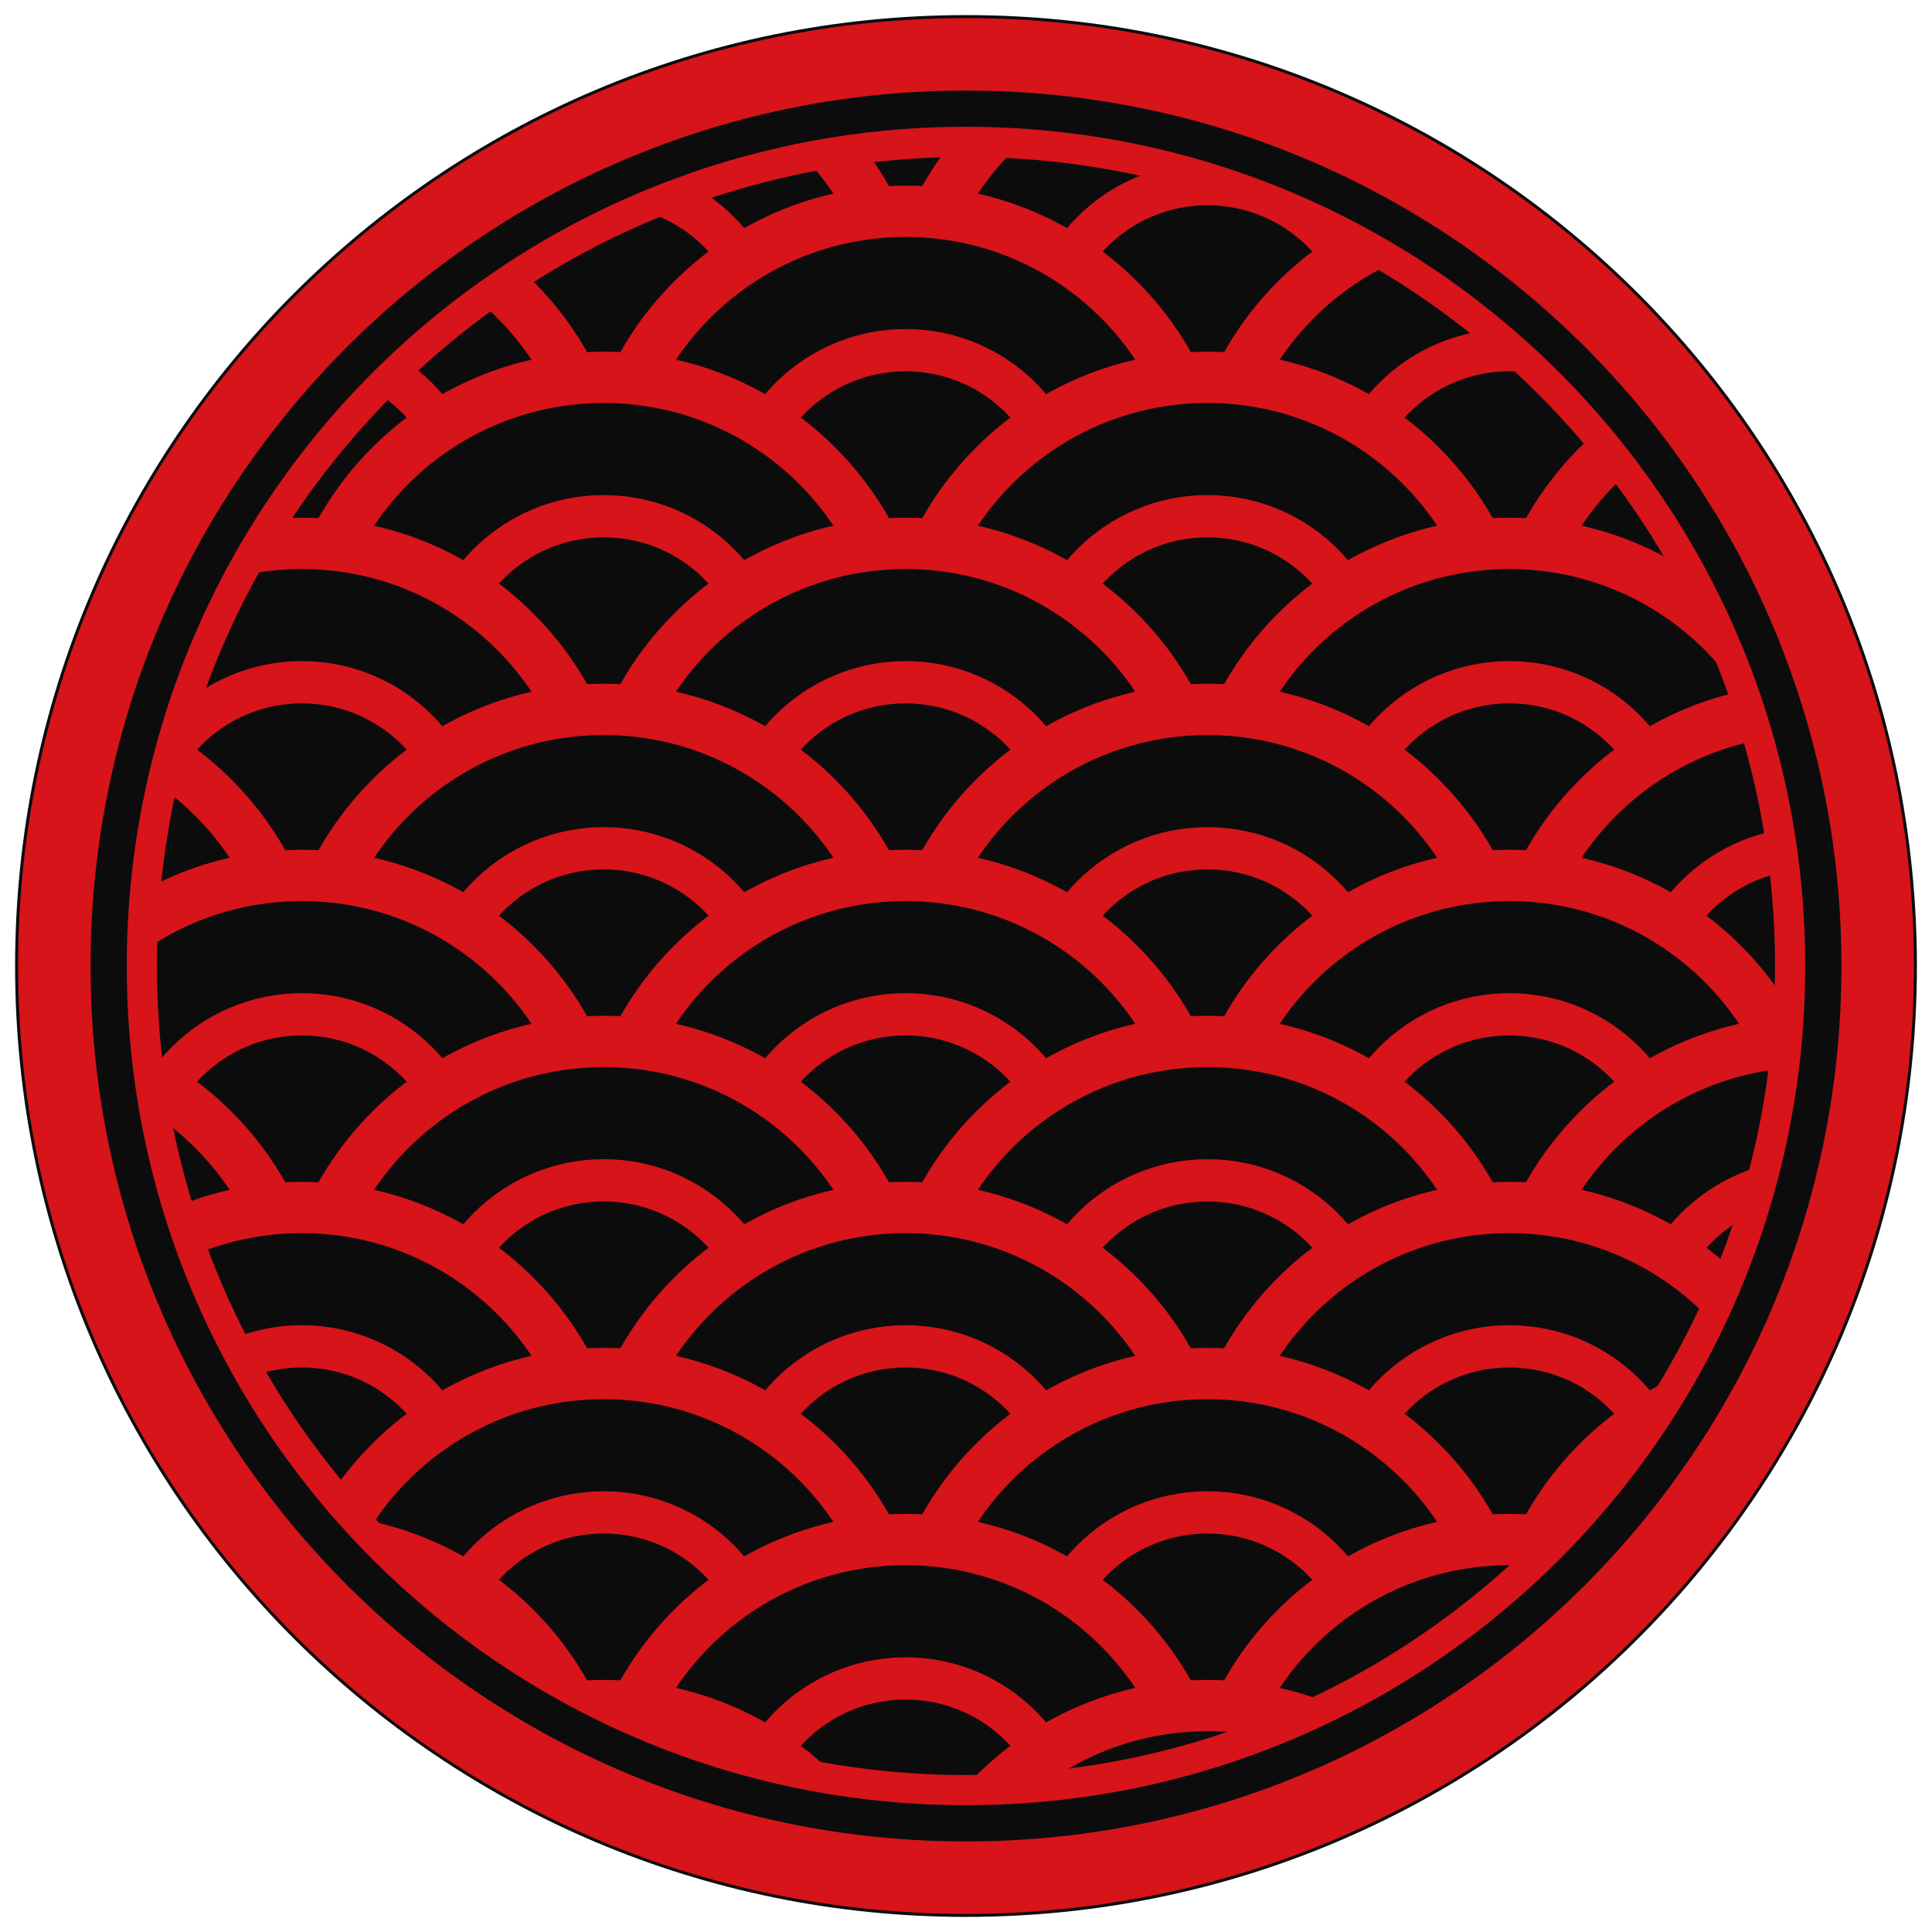
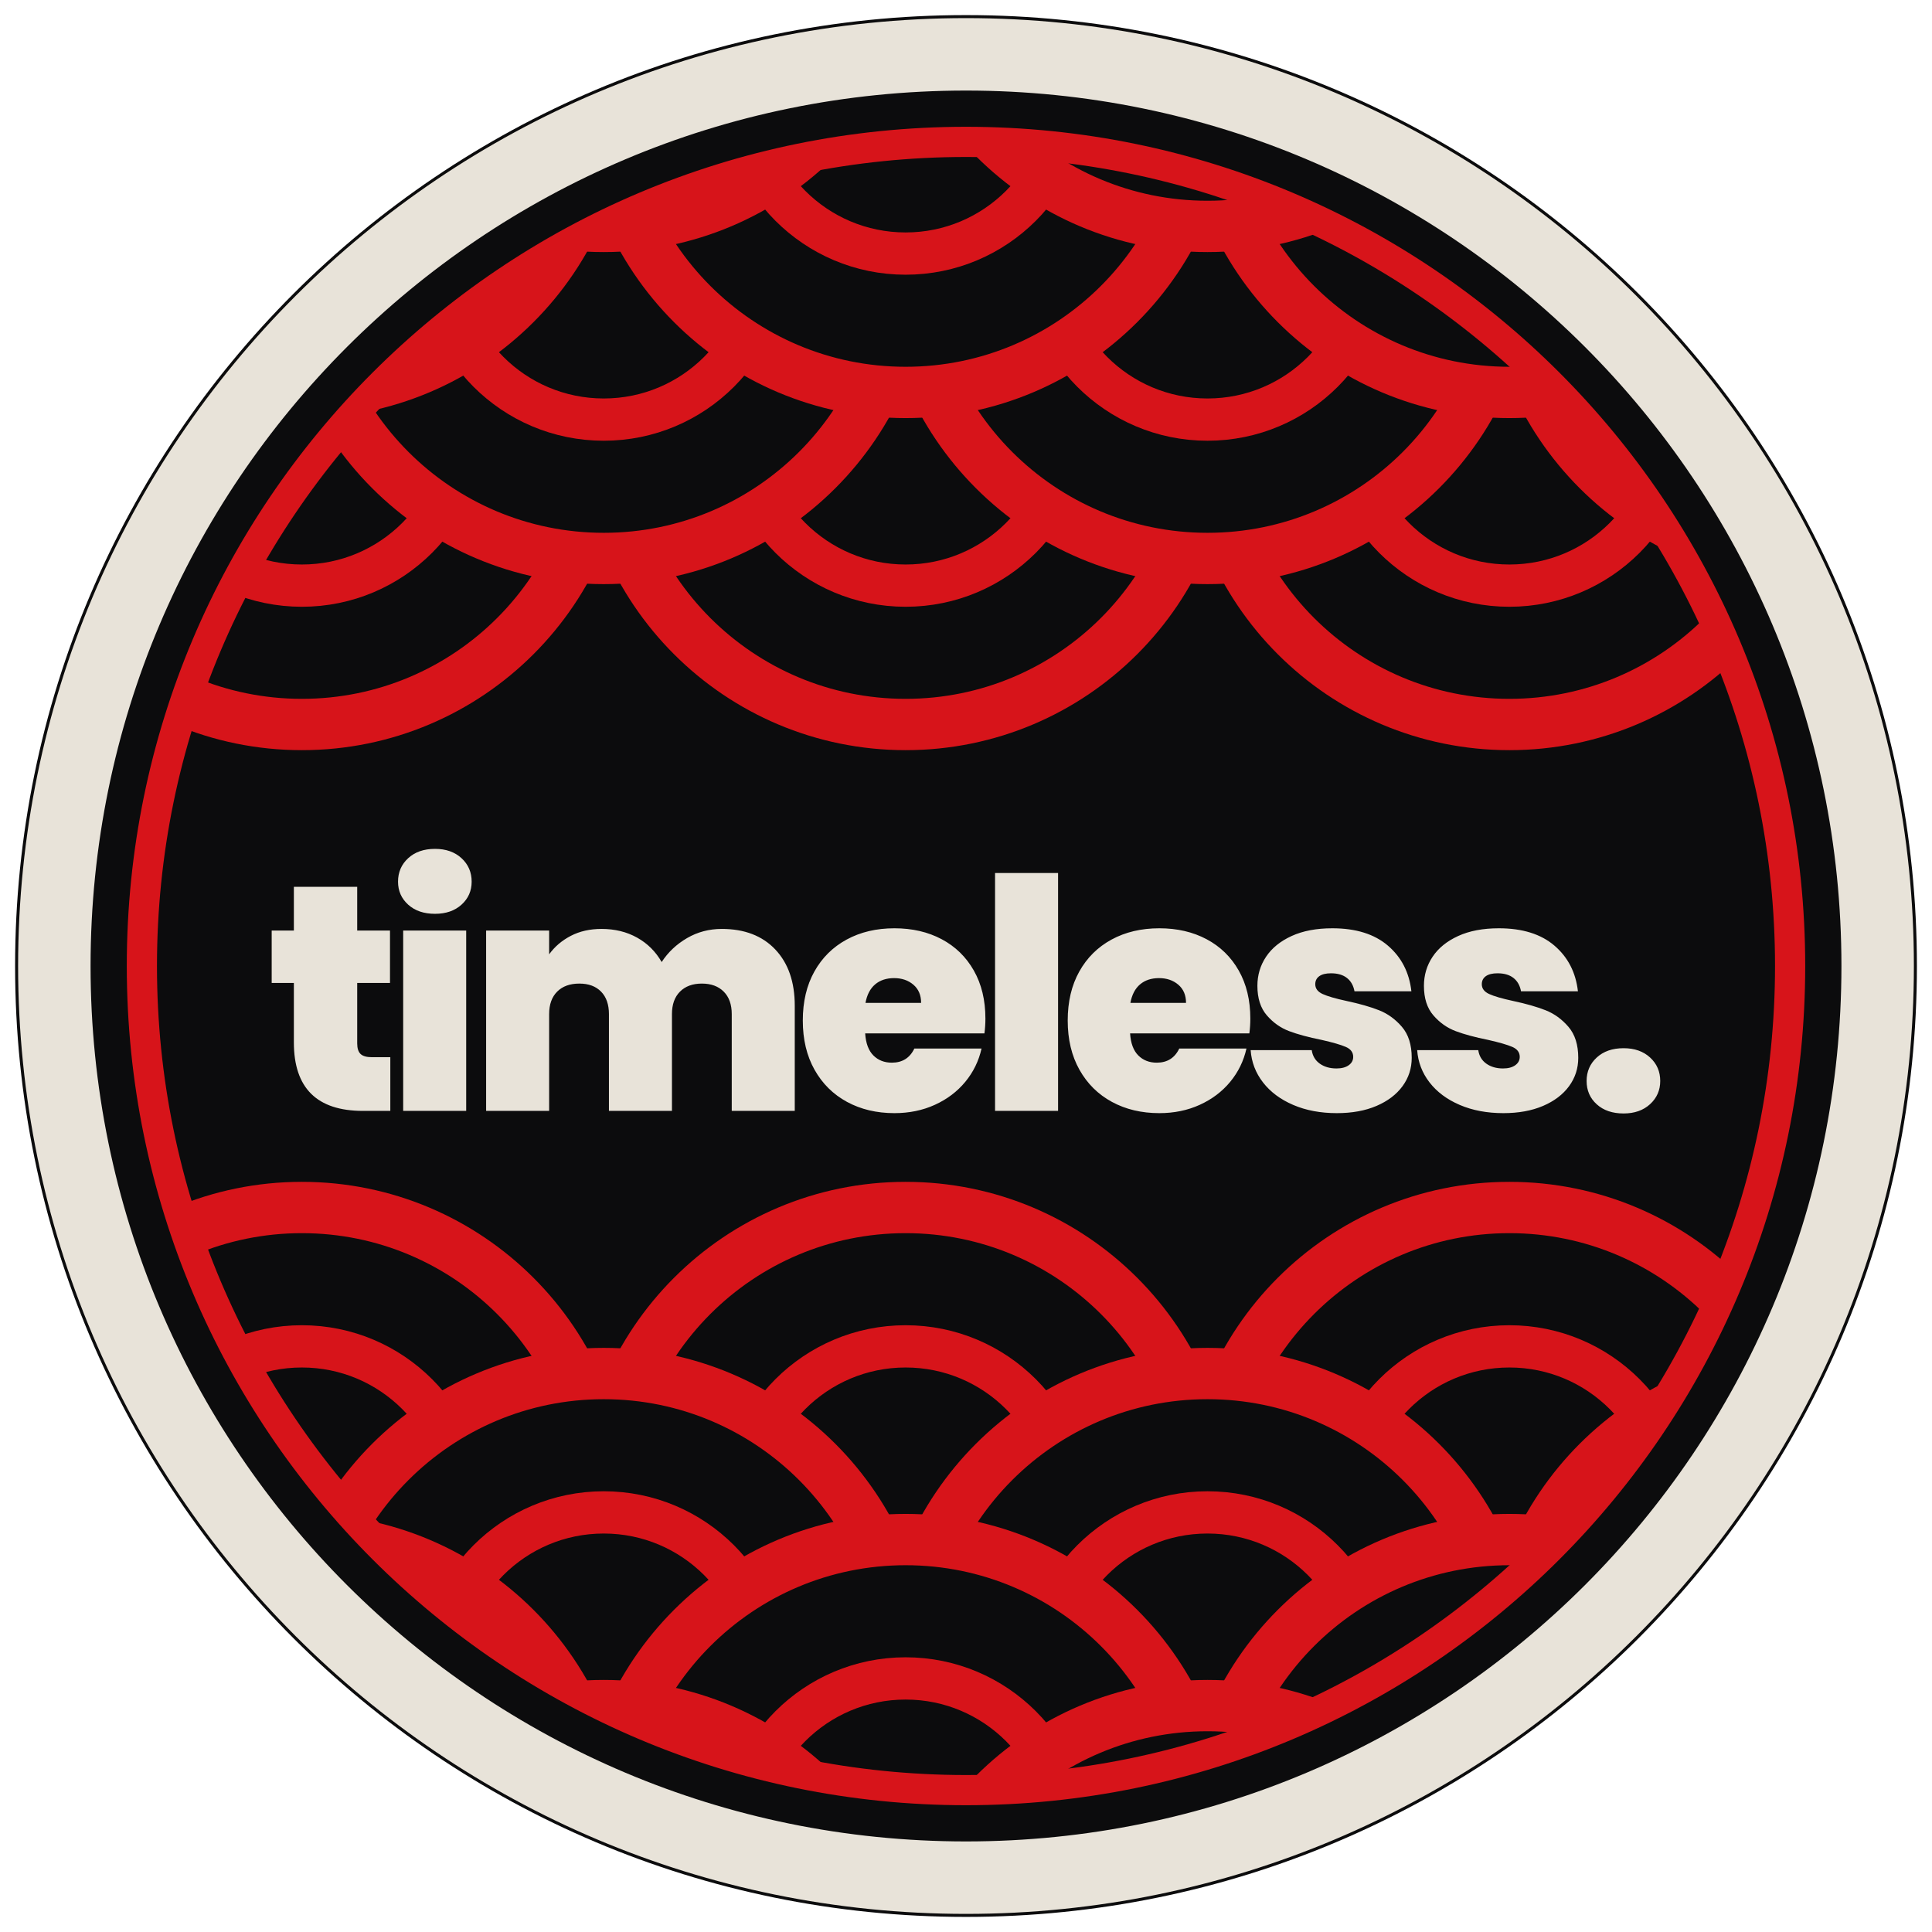
<svg xmlns="http://www.w3.org/2000/svg" viewBox="0 0 64 64">
  <defs>
    <clipPath id="c">
      <circle cx="32" cy="32" r="27.5" />
    </clipPath>
  </defs>
  <circle cx="32" cy="32" r="31.5" fill="#0C0C0D" />
  <g clip-path="url(#c)">
-     <g transform="translate(-10 6)">
-       <circle r="10" fill="#0C0C0D" />
-       <circle r="10" fill="none" stroke="#D7141A" stroke-width="1.7" />
-       <circle r="5.4" fill="none" stroke="#D7141A" stroke-width="1.4" />
+     <g>
+       <g transform="translate(-10 50)">
+         <circle r="10" fill="#0C0C0D" />
+         <circle r="10" fill="none" stroke="#D7141A" stroke-width="1.7" />
+         <circle r="5.4" fill="none" stroke="#D7141A" stroke-width="1.4" />
+       </g>
+       <g transform="translate(10 50)">
+         <circle r="10" fill="#0C0C0D" />
+         <circle r="10" fill="none" stroke="#D7141A" stroke-width="1.7" />
+         <circle r="5.4" fill="none" stroke="#D7141A" stroke-width="1.4" />
+       </g>
+       <g transform="translate(30 50)">
+         <circle r="10" fill="#0C0C0D" />
+         <circle r="10" fill="none" stroke="#D7141A" stroke-width="1.7" />
+         <circle r="5.4" fill="none" stroke="#D7141A" stroke-width="1.4" />
+       </g>
+       <g transform="translate(50 50)">
+         <circle r="10" fill="#0C0C0D" />
+         <circle r="10" fill="none" stroke="#D7141A" stroke-width="1.7" />
+         <circle r="5.4" fill="none" stroke="#D7141A" stroke-width="1.4" />
+       </g>
+       <g transform="translate(70 50)">
+         <circle r="10" fill="#0C0C0D" />
+         <circle r="10" fill="none" stroke="#D7141A" stroke-width="1.7" />
+         <circle r="5.4" fill="none" stroke="#D7141A" stroke-width="1.4" />
+       </g>
+       <g transform="translate(0 55.5)">
+         <circle r="10" fill="#0C0C0D" />
+         <circle r="10" fill="none" stroke="#D7141A" stroke-width="1.7" />
+         <circle r="5.4" fill="none" stroke="#D7141A" stroke-width="1.4" />
+       </g>
+       <g transform="translate(20 55.5)">
+         <circle r="10" fill="#0C0C0D" />
+         <circle r="10" fill="none" stroke="#D7141A" stroke-width="1.7" />
+         <circle r="5.4" fill="none" stroke="#D7141A" stroke-width="1.4" />
+       </g>
+       <g transform="translate(40 55.5)">
+         <circle r="10" fill="#0C0C0D" />
+         <circle r="10" fill="none" stroke="#D7141A" stroke-width="1.7" />
+         <circle r="5.4" fill="none" stroke="#D7141A" stroke-width="1.4" />
+       </g>
+       <g transform="translate(60 55.5)">
+         <circle r="10" fill="#0C0C0D" />
+         <circle r="10" fill="none" stroke="#D7141A" stroke-width="1.7" />
+         <circle r="5.4" fill="none" stroke="#D7141A" stroke-width="1.4" />
+       </g>
+       <g transform="translate(80 55.5)">
+         <circle r="10" fill="#0C0C0D" />
+         <circle r="10" fill="none" stroke="#D7141A" stroke-width="1.7" />
+         <circle r="5.4" fill="none" stroke="#D7141A" stroke-width="1.4" />
+       </g>
+       <g transform="translate(-10 61)">
+         <circle r="10" fill="#0C0C0D" />
+         <circle r="10" fill="none" stroke="#D7141A" stroke-width="1.7" />
+         <circle r="5.4" fill="none" stroke="#D7141A" stroke-width="1.4" />
+       </g>
+       <g transform="translate(10 61)">
+         <circle r="10" fill="#0C0C0D" />
+         <circle r="10" fill="none" stroke="#D7141A" stroke-width="1.7" />
+         <circle r="5.4" fill="none" stroke="#D7141A" stroke-width="1.4" />
+       </g>
+       <g transform="translate(30 61)">
+         <circle r="10" fill="#0C0C0D" />
+         <circle r="10" fill="none" stroke="#D7141A" stroke-width="1.7" />
+         <circle r="5.4" fill="none" stroke="#D7141A" stroke-width="1.4" />
+       </g>
+       <g transform="translate(50 61)">
+         <circle r="10" fill="#0C0C0D" />
+         <circle r="10" fill="none" stroke="#D7141A" stroke-width="1.7" />
+         <circle r="5.4" fill="none" stroke="#D7141A" stroke-width="1.4" />
+       </g>
+       <g transform="translate(70 61)">
+         <circle r="10" fill="#0C0C0D" />
+         <circle r="10" fill="none" stroke="#D7141A" stroke-width="1.7" />
+         <circle r="5.4" fill="none" stroke="#D7141A" stroke-width="1.4" />
+       </g>
+       <g transform="translate(0 66.5)">
+         <circle r="10" fill="#0C0C0D" />
+         <circle r="10" fill="none" stroke="#D7141A" stroke-width="1.7" />
+         <circle r="5.4" fill="none" stroke="#D7141A" stroke-width="1.4" />
+       </g>
+       <g transform="translate(20 66.5)">
+         <circle r="10" fill="#0C0C0D" />
+         <circle r="10" fill="none" stroke="#D7141A" stroke-width="1.7" />
+         <circle r="5.4" fill="none" stroke="#D7141A" stroke-width="1.4" />
+       </g>
+       <g transform="translate(40 66.5)">
+         <circle r="10" fill="#0C0C0D" />
+         <circle r="10" fill="none" stroke="#D7141A" stroke-width="1.7" />
+         <circle r="5.4" fill="none" stroke="#D7141A" stroke-width="1.4" />
+       </g>
+       <g transform="translate(60 66.5)">
+         <circle r="10" fill="#0C0C0D" />
+         <circle r="10" fill="none" stroke="#D7141A" stroke-width="1.7" />
+         <circle r="5.4" fill="none" stroke="#D7141A" stroke-width="1.4" />
+       </g>
+       <g transform="translate(80 66.5)">
+         <circle r="10" fill="#0C0C0D" />
+         <circle r="10" fill="none" stroke="#D7141A" stroke-width="1.7" />
+         <circle r="5.4" fill="none" stroke="#D7141A" stroke-width="1.4" />
+       </g>
+       <g transform="translate(-10 72)">
+         <circle r="10" fill="#0C0C0D" />
+         <circle r="10" fill="none" stroke="#D7141A" stroke-width="1.7" />
+         <circle r="5.4" fill="none" stroke="#D7141A" stroke-width="1.4" />
+       </g>
+       <g transform="translate(10 72)">
+         <circle r="10" fill="#0C0C0D" />
+         <circle r="10" fill="none" stroke="#D7141A" stroke-width="1.7" />
+         <circle r="5.4" fill="none" stroke="#D7141A" stroke-width="1.4" />
+       </g>
+       <g transform="translate(30 72)">
+         <circle r="10" fill="#0C0C0D" />
+         <circle r="10" fill="none" stroke="#D7141A" stroke-width="1.7" />
+         <circle r="5.4" fill="none" stroke="#D7141A" stroke-width="1.4" />
+       </g>
+       <g transform="translate(50 72)">
+         <circle r="10" fill="#0C0C0D" />
+         <circle r="10" fill="none" stroke="#D7141A" stroke-width="1.7" />
+         <circle r="5.4" fill="none" stroke="#D7141A" stroke-width="1.4" />
+       </g>
+       <g transform="translate(70 72)">
+         <circle r="10" fill="#0C0C0D" />
+         <circle r="10" fill="none" stroke="#D7141A" stroke-width="1.7" />
+         <circle r="5.4" fill="none" stroke="#D7141A" stroke-width="1.4" />
+       </g>
+       <g transform="translate(0 77.5)">
+         <circle r="10" fill="#0C0C0D" />
+         <circle r="10" fill="none" stroke="#D7141A" stroke-width="1.7" />
+         <circle r="5.4" fill="none" stroke="#D7141A" stroke-width="1.4" />
+       </g>
+       <g transform="translate(20 77.5)">
+         <circle r="10" fill="#0C0C0D" />
+         <circle r="10" fill="none" stroke="#D7141A" stroke-width="1.7" />
+         <circle r="5.4" fill="none" stroke="#D7141A" stroke-width="1.4" />
+       </g>
+       <g transform="translate(40 77.5)">
+         <circle r="10" fill="#0C0C0D" />
+         <circle r="10" fill="none" stroke="#D7141A" stroke-width="1.7" />
+         <circle r="5.4" fill="none" stroke="#D7141A" stroke-width="1.4" />
+       </g>
+       <g transform="translate(60 77.5)">
+         <circle r="10" fill="#0C0C0D" />
+         <circle r="10" fill="none" stroke="#D7141A" stroke-width="1.7" />
+         <circle r="5.4" fill="none" stroke="#D7141A" stroke-width="1.4" />
+       </g>
+       <g transform="translate(80 77.5)">
+         <circle r="10" fill="#0C0C0D" />
+         <circle r="10" fill="none" stroke="#D7141A" stroke-width="1.7" />
+         <circle r="5.4" fill="none" stroke="#D7141A" stroke-width="1.4" />
+       </g>
+       <g transform="translate(-10 83)">
+         <circle r="10" fill="#0C0C0D" />
+         <circle r="10" fill="none" stroke="#D7141A" stroke-width="1.7" />
+         <circle r="5.4" fill="none" stroke="#D7141A" stroke-width="1.4" />
+       </g>
+       <g transform="translate(10 83)">
+         <circle r="10" fill="#0C0C0D" />
+         <circle r="10" fill="none" stroke="#D7141A" stroke-width="1.7" />
+         <circle r="5.4" fill="none" stroke="#D7141A" stroke-width="1.4" />
+       </g>
+       <g transform="translate(30 83)">
+         <circle r="10" fill="#0C0C0D" />
+         <circle r="10" fill="none" stroke="#D7141A" stroke-width="1.7" />
+         <circle r="5.4" fill="none" stroke="#D7141A" stroke-width="1.4" />
+       </g>
+       <g transform="translate(50 83)">
+         <circle r="10" fill="#0C0C0D" />
+         <circle r="10" fill="none" stroke="#D7141A" stroke-width="1.7" />
+         <circle r="5.4" fill="none" stroke="#D7141A" stroke-width="1.4" />
+       </g>
+       <g transform="translate(70 83)">
+         <circle r="10" fill="#0C0C0D" />
+         <circle r="10" fill="none" stroke="#D7141A" stroke-width="1.7" />
+         <circle r="5.4" fill="none" stroke="#D7141A" stroke-width="1.4" />
+       </g>
    </g>
-     <g transform="translate(10 6)">
-       <circle r="10" fill="#0C0C0D" />
-       <circle r="10" fill="none" stroke="#D7141A" stroke-width="1.7" />
-       <circle r="5.4" fill="none" stroke="#D7141A" stroke-width="1.4" />
-     </g>
-     <g transform="translate(30 6)">
-       <circle r="10" fill="#0C0C0D" />
-       <circle r="10" fill="none" stroke="#D7141A" stroke-width="1.7" />
-       <circle r="5.4" fill="none" stroke="#D7141A" stroke-width="1.4" />
-     </g>
-     <g transform="translate(50 6)">
-       <circle r="10" fill="#0C0C0D" />
-       <circle r="10" fill="none" stroke="#D7141A" stroke-width="1.7" />
-       <circle r="5.4" fill="none" stroke="#D7141A" stroke-width="1.4" />
-     </g>
-     <g transform="translate(70 6)">
-       <circle r="10" fill="#0C0C0D" />
-       <circle r="10" fill="none" stroke="#D7141A" stroke-width="1.7" />
-       <circle r="5.4" fill="none" stroke="#D7141A" stroke-width="1.4" />
-     </g>
-     <g transform="translate(0 11.5)">
-       <circle r="10" fill="#0C0C0D" />
-       <circle r="10" fill="none" stroke="#D7141A" stroke-width="1.7" />
-       <circle r="5.4" fill="none" stroke="#D7141A" stroke-width="1.4" />
-     </g>
-     <g transform="translate(20 11.5)">
-       <circle r="10" fill="#0C0C0D" />
-       <circle r="10" fill="none" stroke="#D7141A" stroke-width="1.7" />
-       <circle r="5.4" fill="none" stroke="#D7141A" stroke-width="1.4" />
-     </g>
-     <g transform="translate(40 11.5)">
-       <circle r="10" fill="#0C0C0D" />
-       <circle r="10" fill="none" stroke="#D7141A" stroke-width="1.7" />
-       <circle r="5.4" fill="none" stroke="#D7141A" stroke-width="1.4" />
-     </g>
-     <g transform="translate(60 11.5)">
-       <circle r="10" fill="#0C0C0D" />
-       <circle r="10" fill="none" stroke="#D7141A" stroke-width="1.7" />
-       <circle r="5.4" fill="none" stroke="#D7141A" stroke-width="1.4" />
-     </g>
-     <g transform="translate(80 11.5)">
-       <circle r="10" fill="#0C0C0D" />
-       <circle r="10" fill="none" stroke="#D7141A" stroke-width="1.7" />
-       <circle r="5.4" fill="none" stroke="#D7141A" stroke-width="1.4" />
-     </g>
-     <g transform="translate(-10 17)">
-       <circle r="10" fill="#0C0C0D" />
-       <circle r="10" fill="none" stroke="#D7141A" stroke-width="1.7" />
-       <circle r="5.4" fill="none" stroke="#D7141A" stroke-width="1.4" />
-     </g>
-     <g transform="translate(10 17)">
-       <circle r="10" fill="#0C0C0D" />
-       <circle r="10" fill="none" stroke="#D7141A" stroke-width="1.7" />
-       <circle r="5.4" fill="none" stroke="#D7141A" stroke-width="1.4" />
-     </g>
-     <g transform="translate(30 17)">
-       <circle r="10" fill="#0C0C0D" />
-       <circle r="10" fill="none" stroke="#D7141A" stroke-width="1.7" />
-       <circle r="5.4" fill="none" stroke="#D7141A" stroke-width="1.4" />
-     </g>
-     <g transform="translate(50 17)">
-       <circle r="10" fill="#0C0C0D" />
-       <circle r="10" fill="none" stroke="#D7141A" stroke-width="1.7" />
-       <circle r="5.4" fill="none" stroke="#D7141A" stroke-width="1.4" />
-     </g>
-     <g transform="translate(70 17)">
-       <circle r="10" fill="#0C0C0D" />
-       <circle r="10" fill="none" stroke="#D7141A" stroke-width="1.7" />
-       <circle r="5.4" fill="none" stroke="#D7141A" stroke-width="1.4" />
-     </g>
-     <g transform="translate(0 22.5)">
-       <circle r="10" fill="#0C0C0D" />
-       <circle r="10" fill="none" stroke="#D7141A" stroke-width="1.7" />
-       <circle r="5.4" fill="none" stroke="#D7141A" stroke-width="1.4" />
-     </g>
-     <g transform="translate(20 22.5)">
-       <circle r="10" fill="#0C0C0D" />
-       <circle r="10" fill="none" stroke="#D7141A" stroke-width="1.7" />
-       <circle r="5.4" fill="none" stroke="#D7141A" stroke-width="1.4" />
-     </g>
-     <g transform="translate(40 22.5)">
-       <circle r="10" fill="#0C0C0D" />
-       <circle r="10" fill="none" stroke="#D7141A" stroke-width="1.7" />
-       <circle r="5.4" fill="none" stroke="#D7141A" stroke-width="1.4" />
-     </g>
-     <g transform="translate(60 22.5)">
-       <circle r="10" fill="#0C0C0D" />
-       <circle r="10" fill="none" stroke="#D7141A" stroke-width="1.7" />
-       <circle r="5.4" fill="none" stroke="#D7141A" stroke-width="1.4" />
-     </g>
-     <g transform="translate(80 22.5)">
-       <circle r="10" fill="#0C0C0D" />
-       <circle r="10" fill="none" stroke="#D7141A" stroke-width="1.7" />
-       <circle r="5.4" fill="none" stroke="#D7141A" stroke-width="1.4" />
-     </g>
-     <g transform="translate(-10 28)">
-       <circle r="10" fill="#0C0C0D" />
-       <circle r="10" fill="none" stroke="#D7141A" stroke-width="1.7" />
-       <circle r="5.4" fill="none" stroke="#D7141A" stroke-width="1.4" />
-     </g>
-     <g transform="translate(10 28)">
-       <circle r="10" fill="#0C0C0D" />
-       <circle r="10" fill="none" stroke="#D7141A" stroke-width="1.7" />
-       <circle r="5.4" fill="none" stroke="#D7141A" stroke-width="1.4" />
-     </g>
-     <g transform="translate(30 28)">
-       <circle r="10" fill="#0C0C0D" />
-       <circle r="10" fill="none" stroke="#D7141A" stroke-width="1.7" />
-       <circle r="5.4" fill="none" stroke="#D7141A" stroke-width="1.4" />
-     </g>
-     <g transform="translate(50 28)">
-       <circle r="10" fill="#0C0C0D" />
-       <circle r="10" fill="none" stroke="#D7141A" stroke-width="1.7" />
-       <circle r="5.4" fill="none" stroke="#D7141A" stroke-width="1.4" />
-     </g>
-     <g transform="translate(70 28)">
-       <circle r="10" fill="#0C0C0D" />
-       <circle r="10" fill="none" stroke="#D7141A" stroke-width="1.7" />
-       <circle r="5.4" fill="none" stroke="#D7141A" stroke-width="1.4" />
-     </g>
-     <g transform="translate(0 33.5)">
-       <circle r="10" fill="#0C0C0D" />
-       <circle r="10" fill="none" stroke="#D7141A" stroke-width="1.7" />
-       <circle r="5.4" fill="none" stroke="#D7141A" stroke-width="1.4" />
-     </g>
-     <g transform="translate(20 33.5)">
-       <circle r="10" fill="#0C0C0D" />
-       <circle r="10" fill="none" stroke="#D7141A" stroke-width="1.7" />
-       <circle r="5.4" fill="none" stroke="#D7141A" stroke-width="1.4" />
-     </g>
-     <g transform="translate(40 33.5)">
-       <circle r="10" fill="#0C0C0D" />
-       <circle r="10" fill="none" stroke="#D7141A" stroke-width="1.7" />
-       <circle r="5.4" fill="none" stroke="#D7141A" stroke-width="1.4" />
-     </g>
-     <g transform="translate(60 33.5)">
-       <circle r="10" fill="#0C0C0D" />
-       <circle r="10" fill="none" stroke="#D7141A" stroke-width="1.7" />
-       <circle r="5.4" fill="none" stroke="#D7141A" stroke-width="1.4" />
-     </g>
-     <g transform="translate(80 33.5)">
-       <circle r="10" fill="#0C0C0D" />
-       <circle r="10" fill="none" stroke="#D7141A" stroke-width="1.7" />
-       <circle r="5.4" fill="none" stroke="#D7141A" stroke-width="1.4" />
-     </g>
-     <g transform="translate(-10 39)">
-       <circle r="10" fill="#0C0C0D" />
-       <circle r="10" fill="none" stroke="#D7141A" stroke-width="1.7" />
-       <circle r="5.4" fill="none" stroke="#D7141A" stroke-width="1.4" />
-     </g>
-     <g transform="translate(10 39)">
-       <circle r="10" fill="#0C0C0D" />
-       <circle r="10" fill="none" stroke="#D7141A" stroke-width="1.7" />
-       <circle r="5.4" fill="none" stroke="#D7141A" stroke-width="1.4" />
-     </g>
-     <g transform="translate(30 39)">
-       <circle r="10" fill="#0C0C0D" />
-       <circle r="10" fill="none" stroke="#D7141A" stroke-width="1.7" />
-       <circle r="5.4" fill="none" stroke="#D7141A" stroke-width="1.4" />
-     </g>
-     <g transform="translate(50 39)">
-       <circle r="10" fill="#0C0C0D" />
-       <circle r="10" fill="none" stroke="#D7141A" stroke-width="1.7" />
-       <circle r="5.4" fill="none" stroke="#D7141A" stroke-width="1.4" />
-     </g>
-     <g transform="translate(70 39)">
-       <circle r="10" fill="#0C0C0D" />
-       <circle r="10" fill="none" stroke="#D7141A" stroke-width="1.7" />
-       <circle r="5.4" fill="none" stroke="#D7141A" stroke-width="1.4" />
-     </g>
-     <g transform="translate(0 44.5)">
-       <circle r="10" fill="#0C0C0D" />
-       <circle r="10" fill="none" stroke="#D7141A" stroke-width="1.7" />
-       <circle r="5.4" fill="none" stroke="#D7141A" stroke-width="1.4" />
-     </g>
-     <g transform="translate(20 44.5)">
-       <circle r="10" fill="#0C0C0D" />
-       <circle r="10" fill="none" stroke="#D7141A" stroke-width="1.7" />
-       <circle r="5.4" fill="none" stroke="#D7141A" stroke-width="1.4" />
-     </g>
-     <g transform="translate(40 44.5)">
-       <circle r="10" fill="#0C0C0D" />
-       <circle r="10" fill="none" stroke="#D7141A" stroke-width="1.7" />
-       <circle r="5.4" fill="none" stroke="#D7141A" stroke-width="1.4" />
-     </g>
-     <g transform="translate(60 44.5)">
-       <circle r="10" fill="#0C0C0D" />
-       <circle r="10" fill="none" stroke="#D7141A" stroke-width="1.7" />
-       <circle r="5.4" fill="none" stroke="#D7141A" stroke-width="1.4" />
-     </g>
-     <g transform="translate(80 44.5)">
-       <circle r="10" fill="#0C0C0D" />
-       <circle r="10" fill="none" stroke="#D7141A" stroke-width="1.7" />
-       <circle r="5.4" fill="none" stroke="#D7141A" stroke-width="1.4" />
-     </g>
-     <g transform="translate(-10 50)">
-       <circle r="10" fill="#0C0C0D" />
-       <circle r="10" fill="none" stroke="#D7141A" stroke-width="1.7" />
-       <circle r="5.4" fill="none" stroke="#D7141A" stroke-width="1.4" />
-     </g>
-     <g transform="translate(10 50)">
-       <circle r="10" fill="#0C0C0D" />
-       <circle r="10" fill="none" stroke="#D7141A" stroke-width="1.7" />
-       <circle r="5.4" fill="none" stroke="#D7141A" stroke-width="1.4" />
-     </g>
-     <g transform="translate(30 50)">
-       <circle r="10" fill="#0C0C0D" />
-       <circle r="10" fill="none" stroke="#D7141A" stroke-width="1.7" />
-       <circle r="5.4" fill="none" stroke="#D7141A" stroke-width="1.4" />
-     </g>
-     <g transform="translate(50 50)">
-       <circle r="10" fill="#0C0C0D" />
-       <circle r="10" fill="none" stroke="#D7141A" stroke-width="1.7" />
-       <circle r="5.4" fill="none" stroke="#D7141A" stroke-width="1.4" />
-     </g>
-     <g transform="translate(70 50)">
-       <circle r="10" fill="#0C0C0D" />
-       <circle r="10" fill="none" stroke="#D7141A" stroke-width="1.7" />
-       <circle r="5.4" fill="none" stroke="#D7141A" stroke-width="1.4" />
-     </g>
-     <g transform="translate(0 55.5)">
-       <circle r="10" fill="#0C0C0D" />
-       <circle r="10" fill="none" stroke="#D7141A" stroke-width="1.7" />
-       <circle r="5.4" fill="none" stroke="#D7141A" stroke-width="1.4" />
-     </g>
-     <g transform="translate(20 55.5)">
-       <circle r="10" fill="#0C0C0D" />
-       <circle r="10" fill="none" stroke="#D7141A" stroke-width="1.7" />
-       <circle r="5.4" fill="none" stroke="#D7141A" stroke-width="1.4" />
-     </g>
-     <g transform="translate(40 55.5)">
-       <circle r="10" fill="#0C0C0D" />
-       <circle r="10" fill="none" stroke="#D7141A" stroke-width="1.7" />
-       <circle r="5.4" fill="none" stroke="#D7141A" stroke-width="1.4" />
-     </g>
-     <g transform="translate(60 55.5)">
-       <circle r="10" fill="#0C0C0D" />
-       <circle r="10" fill="none" stroke="#D7141A" stroke-width="1.7" />
-       <circle r="5.4" fill="none" stroke="#D7141A" stroke-width="1.4" />
-     </g>
-     <g transform="translate(80 55.5)">
-       <circle r="10" fill="#0C0C0D" />
-       <circle r="10" fill="none" stroke="#D7141A" stroke-width="1.7" />
-       <circle r="5.4" fill="none" stroke="#D7141A" stroke-width="1.4" />
-     </g>
-     <g transform="translate(-10 61)">
-       <circle r="10" fill="#0C0C0D" />
-       <circle r="10" fill="none" stroke="#D7141A" stroke-width="1.7" />
-       <circle r="5.4" fill="none" stroke="#D7141A" stroke-width="1.4" />
-     </g>
-     <g transform="translate(10 61)">
-       <circle r="10" fill="#0C0C0D" />
-       <circle r="10" fill="none" stroke="#D7141A" stroke-width="1.7" />
-       <circle r="5.4" fill="none" stroke="#D7141A" stroke-width="1.4" />
-     </g>
-     <g transform="translate(30 61)">
-       <circle r="10" fill="#0C0C0D" />
-       <circle r="10" fill="none" stroke="#D7141A" stroke-width="1.7" />
-       <circle r="5.4" fill="none" stroke="#D7141A" stroke-width="1.4" />
-     </g>
-     <g transform="translate(50 61)">
-       <circle r="10" fill="#0C0C0D" />
-       <circle r="10" fill="none" stroke="#D7141A" stroke-width="1.7" />
-       <circle r="5.4" fill="none" stroke="#D7141A" stroke-width="1.4" />
-     </g>
-     <g transform="translate(70 61)">
-       <circle r="10" fill="#0C0C0D" />
-       <circle r="10" fill="none" stroke="#D7141A" stroke-width="1.7" />
-       <circle r="5.4" fill="none" stroke="#D7141A" stroke-width="1.4" />
-     </g>
-     <g transform="translate(0 66.5)">
-       <circle r="10" fill="#0C0C0D" />
-       <circle r="10" fill="none" stroke="#D7141A" stroke-width="1.7" />
-       <circle r="5.4" fill="none" stroke="#D7141A" stroke-width="1.4" />
-     </g>
-     <g transform="translate(20 66.5)">
-       <circle r="10" fill="#0C0C0D" />
-       <circle r="10" fill="none" stroke="#D7141A" stroke-width="1.7" />
-       <circle r="5.4" fill="none" stroke="#D7141A" stroke-width="1.4" />
-     </g>
-     <g transform="translate(40 66.5)">
-       <circle r="10" fill="#0C0C0D" />
-       <circle r="10" fill="none" stroke="#D7141A" stroke-width="1.7" />
-       <circle r="5.4" fill="none" stroke="#D7141A" stroke-width="1.4" />
-     </g>
-     <g transform="translate(60 66.5)">
-       <circle r="10" fill="#0C0C0D" />
-       <circle r="10" fill="none" stroke="#D7141A" stroke-width="1.7" />
-       <circle r="5.4" fill="none" stroke="#D7141A" stroke-width="1.4" />
-     </g>
-     <g transform="translate(80 66.5)">
-       <circle r="10" fill="#0C0C0D" />
-       <circle r="10" fill="none" stroke="#D7141A" stroke-width="1.7" />
-       <circle r="5.4" fill="none" stroke="#D7141A" stroke-width="1.4" />
-     </g>
-     <g transform="translate(-10 72)">
-       <circle r="10" fill="#0C0C0D" />
-       <circle r="10" fill="none" stroke="#D7141A" stroke-width="1.7" />
-       <circle r="5.4" fill="none" stroke="#D7141A" stroke-width="1.4" />
-     </g>
-     <g transform="translate(10 72)">
-       <circle r="10" fill="#0C0C0D" />
-       <circle r="10" fill="none" stroke="#D7141A" stroke-width="1.7" />
-       <circle r="5.4" fill="none" stroke="#D7141A" stroke-width="1.4" />
-     </g>
-     <g transform="translate(30 72)">
-       <circle r="10" fill="#0C0C0D" />
-       <circle r="10" fill="none" stroke="#D7141A" stroke-width="1.7" />
-       <circle r="5.4" fill="none" stroke="#D7141A" stroke-width="1.4" />
-     </g>
-     <g transform="translate(50 72)">
-       <circle r="10" fill="#0C0C0D" />
-       <circle r="10" fill="none" stroke="#D7141A" stroke-width="1.7" />
-       <circle r="5.4" fill="none" stroke="#D7141A" stroke-width="1.4" />
-     </g>
-     <g transform="translate(70 72)">
-       <circle r="10" fill="#0C0C0D" />
-       <circle r="10" fill="none" stroke="#D7141A" stroke-width="1.7" />
-       <circle r="5.4" fill="none" stroke="#D7141A" stroke-width="1.4" />
-     </g>
-     <g transform="translate(0 77.5)">
-       <circle r="10" fill="#0C0C0D" />
-       <circle r="10" fill="none" stroke="#D7141A" stroke-width="1.7" />
-       <circle r="5.4" fill="none" stroke="#D7141A" stroke-width="1.4" />
-     </g>
-     <g transform="translate(20 77.5)">
-       <circle r="10" fill="#0C0C0D" />
-       <circle r="10" fill="none" stroke="#D7141A" stroke-width="1.7" />
-       <circle r="5.4" fill="none" stroke="#D7141A" stroke-width="1.4" />
-     </g>
-     <g transform="translate(40 77.5)">
-       <circle r="10" fill="#0C0C0D" />
-       <circle r="10" fill="none" stroke="#D7141A" stroke-width="1.7" />
-       <circle r="5.4" fill="none" stroke="#D7141A" stroke-width="1.4" />
-     </g>
-     <g transform="translate(60 77.5)">
-       <circle r="10" fill="#0C0C0D" />
-       <circle r="10" fill="none" stroke="#D7141A" stroke-width="1.7" />
-       <circle r="5.4" fill="none" stroke="#D7141A" stroke-width="1.4" />
-     </g>
-     <g transform="translate(80 77.5)">
-       <circle r="10" fill="#0C0C0D" />
-       <circle r="10" fill="none" stroke="#D7141A" stroke-width="1.7" />
-       <circle r="5.4" fill="none" stroke="#D7141A" stroke-width="1.4" />
-     </g>
-     <g transform="translate(-10 83)">
-       <circle r="10" fill="#0C0C0D" />
-       <circle r="10" fill="none" stroke="#D7141A" stroke-width="1.7" />
-       <circle r="5.4" fill="none" stroke="#D7141A" stroke-width="1.4" />
-     </g>
-     <g transform="translate(10 83)">
-       <circle r="10" fill="#0C0C0D" />
-       <circle r="10" fill="none" stroke="#D7141A" stroke-width="1.7" />
-       <circle r="5.4" fill="none" stroke="#D7141A" stroke-width="1.4" />
-     </g>
-     <g transform="translate(30 83)">
-       <circle r="10" fill="#0C0C0D" />
-       <circle r="10" fill="none" stroke="#D7141A" stroke-width="1.7" />
-       <circle r="5.4" fill="none" stroke="#D7141A" stroke-width="1.4" />
-     </g>
-     <g transform="translate(50 83)">
-       <circle r="10" fill="#0C0C0D" />
-       <circle r="10" fill="none" stroke="#D7141A" stroke-width="1.7" />
-       <circle r="5.4" fill="none" stroke="#D7141A" stroke-width="1.4" />
-     </g>
-     <g transform="translate(70 83)">
-       <circle r="10" fill="#0C0C0D" />
-       <circle r="10" fill="none" stroke="#D7141A" stroke-width="1.7" />
-       <circle r="5.4" fill="none" stroke="#D7141A" stroke-width="1.4" />
+     <g transform="matrix(1 0 0 -1 0 64)">
+       <g transform="translate(-10 50)">
+         <circle r="10" fill="#0C0C0D" />
+         <circle r="10" fill="none" stroke="#D7141A" stroke-width="1.7" />
+         <circle r="5.4" fill="none" stroke="#D7141A" stroke-width="1.4" />
+       </g>
+       <g transform="translate(10 50)">
+         <circle r="10" fill="#0C0C0D" />
+         <circle r="10" fill="none" stroke="#D7141A" stroke-width="1.7" />
+         <circle r="5.4" fill="none" stroke="#D7141A" stroke-width="1.4" />
+       </g>
+       <g transform="translate(30 50)">
+         <circle r="10" fill="#0C0C0D" />
+         <circle r="10" fill="none" stroke="#D7141A" stroke-width="1.7" />
+         <circle r="5.4" fill="none" stroke="#D7141A" stroke-width="1.4" />
+       </g>
+       <g transform="translate(50 50)">
+         <circle r="10" fill="#0C0C0D" />
+         <circle r="10" fill="none" stroke="#D7141A" stroke-width="1.7" />
+         <circle r="5.4" fill="none" stroke="#D7141A" stroke-width="1.4" />
+       </g>
+       <g transform="translate(70 50)">
+         <circle r="10" fill="#0C0C0D" />
+         <circle r="10" fill="none" stroke="#D7141A" stroke-width="1.7" />
+         <circle r="5.4" fill="none" stroke="#D7141A" stroke-width="1.4" />
+       </g>
+       <g transform="translate(0 55.5)">
+         <circle r="10" fill="#0C0C0D" />
+         <circle r="10" fill="none" stroke="#D7141A" stroke-width="1.7" />
+         <circle r="5.4" fill="none" stroke="#D7141A" stroke-width="1.4" />
+       </g>
+       <g transform="translate(20 55.5)">
+         <circle r="10" fill="#0C0C0D" />
+         <circle r="10" fill="none" stroke="#D7141A" stroke-width="1.7" />
+         <circle r="5.4" fill="none" stroke="#D7141A" stroke-width="1.4" />
+       </g>
+       <g transform="translate(40 55.5)">
+         <circle r="10" fill="#0C0C0D" />
+         <circle r="10" fill="none" stroke="#D7141A" stroke-width="1.7" />
+         <circle r="5.4" fill="none" stroke="#D7141A" stroke-width="1.4" />
+       </g>
+       <g transform="translate(60 55.5)">
+         <circle r="10" fill="#0C0C0D" />
+         <circle r="10" fill="none" stroke="#D7141A" stroke-width="1.7" />
+         <circle r="5.4" fill="none" stroke="#D7141A" stroke-width="1.4" />
+       </g>
+       <g transform="translate(80 55.5)">
+         <circle r="10" fill="#0C0C0D" />
+         <circle r="10" fill="none" stroke="#D7141A" stroke-width="1.7" />
+         <circle r="5.4" fill="none" stroke="#D7141A" stroke-width="1.4" />
+       </g>
+       <g transform="translate(-10 61)">
+         <circle r="10" fill="#0C0C0D" />
+         <circle r="10" fill="none" stroke="#D7141A" stroke-width="1.7" />
+         <circle r="5.4" fill="none" stroke="#D7141A" stroke-width="1.4" />
+       </g>
+       <g transform="translate(10 61)">
+         <circle r="10" fill="#0C0C0D" />
+         <circle r="10" fill="none" stroke="#D7141A" stroke-width="1.7" />
+         <circle r="5.4" fill="none" stroke="#D7141A" stroke-width="1.4" />
+       </g>
+       <g transform="translate(30 61)">
+         <circle r="10" fill="#0C0C0D" />
+         <circle r="10" fill="none" stroke="#D7141A" stroke-width="1.7" />
+         <circle r="5.4" fill="none" stroke="#D7141A" stroke-width="1.4" />
+       </g>
+       <g transform="translate(50 61)">
+         <circle r="10" fill="#0C0C0D" />
+         <circle r="10" fill="none" stroke="#D7141A" stroke-width="1.7" />
+         <circle r="5.4" fill="none" stroke="#D7141A" stroke-width="1.4" />
+       </g>
+       <g transform="translate(70 61)">
+         <circle r="10" fill="#0C0C0D" />
+         <circle r="10" fill="none" stroke="#D7141A" stroke-width="1.7" />
+         <circle r="5.4" fill="none" stroke="#D7141A" stroke-width="1.4" />
+       </g>
+       <g transform="translate(0 66.5)">
+         <circle r="10" fill="#0C0C0D" />
+         <circle r="10" fill="none" stroke="#D7141A" stroke-width="1.7" />
+         <circle r="5.4" fill="none" stroke="#D7141A" stroke-width="1.4" />
+       </g>
+       <g transform="translate(20 66.5)">
+         <circle r="10" fill="#0C0C0D" />
+         <circle r="10" fill="none" stroke="#D7141A" stroke-width="1.7" />
+         <circle r="5.4" fill="none" stroke="#D7141A" stroke-width="1.4" />
+       </g>
+       <g transform="translate(40 66.5)">
+         <circle r="10" fill="#0C0C0D" />
+         <circle r="10" fill="none" stroke="#D7141A" stroke-width="1.7" />
+         <circle r="5.4" fill="none" stroke="#D7141A" stroke-width="1.4" />
+       </g>
+       <g transform="translate(60 66.5)">
+         <circle r="10" fill="#0C0C0D" />
+         <circle r="10" fill="none" stroke="#D7141A" stroke-width="1.7" />
+         <circle r="5.4" fill="none" stroke="#D7141A" stroke-width="1.4" />
+       </g>
+       <g transform="translate(80 66.5)">
+         <circle r="10" fill="#0C0C0D" />
+         <circle r="10" fill="none" stroke="#D7141A" stroke-width="1.7" />
+         <circle r="5.4" fill="none" stroke="#D7141A" stroke-width="1.4" />
+       </g>
+       <g transform="translate(-10 72)">
+         <circle r="10" fill="#0C0C0D" />
+         <circle r="10" fill="none" stroke="#D7141A" stroke-width="1.7" />
+         <circle r="5.4" fill="none" stroke="#D7141A" stroke-width="1.4" />
+       </g>
+       <g transform="translate(10 72)">
+         <circle r="10" fill="#0C0C0D" />
+         <circle r="10" fill="none" stroke="#D7141A" stroke-width="1.7" />
+         <circle r="5.4" fill="none" stroke="#D7141A" stroke-width="1.4" />
+       </g>
+       <g transform="translate(30 72)">
+         <circle r="10" fill="#0C0C0D" />
+         <circle r="10" fill="none" stroke="#D7141A" stroke-width="1.7" />
+         <circle r="5.4" fill="none" stroke="#D7141A" stroke-width="1.4" />
+       </g>
+       <g transform="translate(50 72)">
+         <circle r="10" fill="#0C0C0D" />
+         <circle r="10" fill="none" stroke="#D7141A" stroke-width="1.7" />
+         <circle r="5.4" fill="none" stroke="#D7141A" stroke-width="1.4" />
+       </g>
+       <g transform="translate(70 72)">
+         <circle r="10" fill="#0C0C0D" />
+         <circle r="10" fill="none" stroke="#D7141A" stroke-width="1.7" />
+         <circle r="5.4" fill="none" stroke="#D7141A" stroke-width="1.4" />
+       </g>
+       <g transform="translate(0 77.5)">
+         <circle r="10" fill="#0C0C0D" />
+         <circle r="10" fill="none" stroke="#D7141A" stroke-width="1.7" />
+         <circle r="5.4" fill="none" stroke="#D7141A" stroke-width="1.4" />
+       </g>
+       <g transform="translate(20 77.5)">
+         <circle r="10" fill="#0C0C0D" />
+         <circle r="10" fill="none" stroke="#D7141A" stroke-width="1.7" />
+         <circle r="5.4" fill="none" stroke="#D7141A" stroke-width="1.4" />
+       </g>
+       <g transform="translate(40 77.5)">
+         <circle r="10" fill="#0C0C0D" />
+         <circle r="10" fill="none" stroke="#D7141A" stroke-width="1.7" />
+         <circle r="5.4" fill="none" stroke="#D7141A" stroke-width="1.4" />
+       </g>
+       <g transform="translate(60 77.5)">
+         <circle r="10" fill="#0C0C0D" />
+         <circle r="10" fill="none" stroke="#D7141A" stroke-width="1.7" />
+         <circle r="5.4" fill="none" stroke="#D7141A" stroke-width="1.4" />
+       </g>
+       <g transform="translate(80 77.5)">
+         <circle r="10" fill="#0C0C0D" />
+         <circle r="10" fill="none" stroke="#D7141A" stroke-width="1.7" />
+         <circle r="5.4" fill="none" stroke="#D7141A" stroke-width="1.4" />
+       </g>
+       <g transform="translate(-10 83)">
+         <circle r="10" fill="#0C0C0D" />
+         <circle r="10" fill="none" stroke="#D7141A" stroke-width="1.7" />
+         <circle r="5.4" fill="none" stroke="#D7141A" stroke-width="1.4" />
+       </g>
+       <g transform="translate(10 83)">
+         <circle r="10" fill="#0C0C0D" />
+         <circle r="10" fill="none" stroke="#D7141A" stroke-width="1.7" />
+         <circle r="5.4" fill="none" stroke="#D7141A" stroke-width="1.4" />
+       </g>
+       <g transform="translate(30 83)">
+         <circle r="10" fill="#0C0C0D" />
+         <circle r="10" fill="none" stroke="#D7141A" stroke-width="1.7" />
+         <circle r="5.4" fill="none" stroke="#D7141A" stroke-width="1.4" />
+       </g>
+       <g transform="translate(50 83)">
+         <circle r="10" fill="#0C0C0D" />
+         <circle r="10" fill="none" stroke="#D7141A" stroke-width="1.7" />
+         <circle r="5.4" fill="none" stroke="#D7141A" stroke-width="1.4" />
+       </g>
+       <g transform="translate(70 83)">
+         <circle r="10" fill="#0C0C0D" />
+         <circle r="10" fill="none" stroke="#D7141A" stroke-width="1.7" />
+         <circle r="5.4" fill="none" stroke="#D7141A" stroke-width="1.4" />
+       </g>
    </g>
  </g>
-   <circle cx="32" cy="32" r="30.2" fill="none" stroke="#D7141A" stroke-width="2.4" />
+   <path transform="translate(9.00 28.12) scale(0.01065)" d="M369 648V815H284Q69 815 69 602V417H0V254H69V118H266V254H368V417H266V605Q266 628 276.5 638.0Q287 648 312 648ZM393.0 102Q393.0 58 424.5 29.0Q456.0 0 508.0 0Q559.0 0 590.5 29.0Q622.0 58 622.0 102Q622.0 145 590.5 173.5Q559.0 202 508.0 202Q456.0 202 424.5 173.5Q393.0 145 393.0 102ZM605.0 254V815H409.0V254ZM1627.0 488V815H1431.0V514Q1431.0 469 1406.0 444.0Q1381.0 419 1338.0 419Q1295.0 419 1270.0 444.0Q1245.0 469 1245.0 514V815H1049.0V514Q1049.0 469 1024.5 444.0Q1000.0 419 957.0 419Q913.0 419 888.0 444.0Q863.0 469 863.0 514V815H667.0V254H863.0V328Q889.0 292 930.5 270.5Q972.0 249 1026.0 249Q1088.0 249 1136.5 276.0Q1185.0 303 1213.0 352Q1243.0 306 1292.0 277.5Q1341.0 249 1400.0 249Q1506.0 249 1566.5 313.0Q1627.0 377 1627.0 488ZM2217.0 574H1846.0Q1849.0 620 1871.5 642.5Q1894.0 665 1929.0 665Q1978.0 665 1999.0 621H2208.0Q2195.0 679 2157.5 724.5Q2120.0 770 2063.0 796.0Q2006.0 822 1937.0 822Q1854.0 822 1789.5 787.0Q1725.0 752 1688.5 687.0Q1652.0 622 1652.0 534Q1652.0 446 1688.0 381.5Q1724.0 317 1788.5 282.0Q1853.0 247 1937.0 247Q2020.0 247 2084.0 281.0Q2148.0 315 2184.0 378.5Q2220.0 442 2220.0 528Q2220.0 551 2217.0 574ZM2020.0 479Q2020.0 443 1996.0 422.5Q1972.0 402 1936.0 402Q1900.0 402 1877.0 421.5Q1854.0 441 1847.0 479ZM2446.0 75V815H2250.0V75ZM3041.0 574H2670.0Q2673.0 620 2695.5 642.5Q2718.0 665 2753.0 665Q2802.0 665 2823.0 621H3032.0Q3019.0 679 2981.5 724.5Q2944.0 770 2887.0 796.0Q2830.0 822 2761.0 822Q2678.0 822 2613.5 787.0Q2549.0 752 2512.5 687.0Q2476.0 622 2476.0 534Q2476.0 446 2512.0 381.5Q2548.0 317 2612.5 282.0Q2677.0 247 2761.0 247Q2844.0 247 2908.0 281.0Q2972.0 315 3008.0 378.5Q3044.0 442 3044.0 528Q3044.0 551 3041.0 574ZM2844.0 479Q2844.0 443 2820.0 422.5Q2796.0 402 2760.0 402Q2724.0 402 2701.0 421.5Q2678.0 441 2671.0 479ZM3045.0 626H3235.0Q3239.0 653 3260.0 668.0Q3281.0 683 3312.0 683Q3336.0 683 3350.0 673.0Q3364.0 663 3364.0 647Q3364.0 626 3341.0 616.0Q3318.0 606 3265.0 594Q3205.0 582 3165.0 567.0Q3125.0 552 3095.5 518.0Q3066.0 484 3066.0 426Q3066.0 376 3093.0 335.5Q3120.0 295 3172.5 271.0Q3225.0 247 3299.0 247Q3409.0 247 3472.0 301.0Q3535.0 355 3545.0 443H3368.0Q3363.0 416 3344.5 401.5Q3326.0 387 3295.0 387Q3271.0 387 3258.5 396.0Q3246.0 405 3246.0 421Q3246.0 441 3269.0 451.5Q3292.0 462 3343.0 473Q3404.0 486 3444.5 502.0Q3485.0 518 3515.5 553.5Q3546.0 589 3546.0 650Q3546.0 699 3517.5 738.0Q3489.0 777 3436.5 799.5Q3384.0 822 3313.0 822Q3237.0 822 3177.5 796.5Q3118.0 771 3083.5 726.5Q3049.0 682 3045.0 626ZM3563.0 626H3753.0Q3757.0 653 3778.0 668.0Q3799.0 683 3830.0 683Q3854.0 683 3868.0 673.0Q3882.0 663 3882.0 647Q3882.0 626 3859.0 616.0Q3836.0 606 3783.0 594Q3723.0 582 3683.0 567.0Q3643.0 552 3613.5 518.0Q3584.0 484 3584.0 426Q3584.0 376 3611.0 335.5Q3638.0 295 3690.5 271.0Q3743.0 247 3817.0 247Q3927.0 247 3990.0 301.0Q4053.0 355 4063.0 443H3886.0Q3881.0 416 3862.5 401.5Q3844.0 387 3813.0 387Q3789.0 387 3776.5 396.0Q3764.0 405 3764.0 421Q3764.0 441 3787.0 451.5Q3810.0 462 3861.0 473Q3922.0 486 3962.5 502.0Q4003.0 518 4033.5 553.5Q4064.0 589 4064.0 650Q4064.0 699 4035.5 738.0Q4007.0 777 3954.5 799.5Q3902.0 822 3831.0 822Q3755.0 822 3695.5 796.5Q3636.0 771 3601.5 726.5Q3567.0 682 3563.0 626ZM4090.0 722Q4090.0 678 4121.5 649.0Q4153.0 620 4205.0 620Q4256.0 620 4287.5 649.0Q4319.0 678 4319.0 722Q4319.0 765 4287.5 794.0Q4256.0 823 4205.0 823Q4153.0 823 4121.5 794.5Q4090.0 766 4090.0 722Z" fill="#E8E3D9" />
+   <circle cx="32" cy="32" r="30.2" fill="none" stroke="#E8E3D9" stroke-width="2.4" />
  <circle cx="32" cy="32" r="27.3" fill="none" stroke="#D7141A" stroke-width="1" />
</svg>
